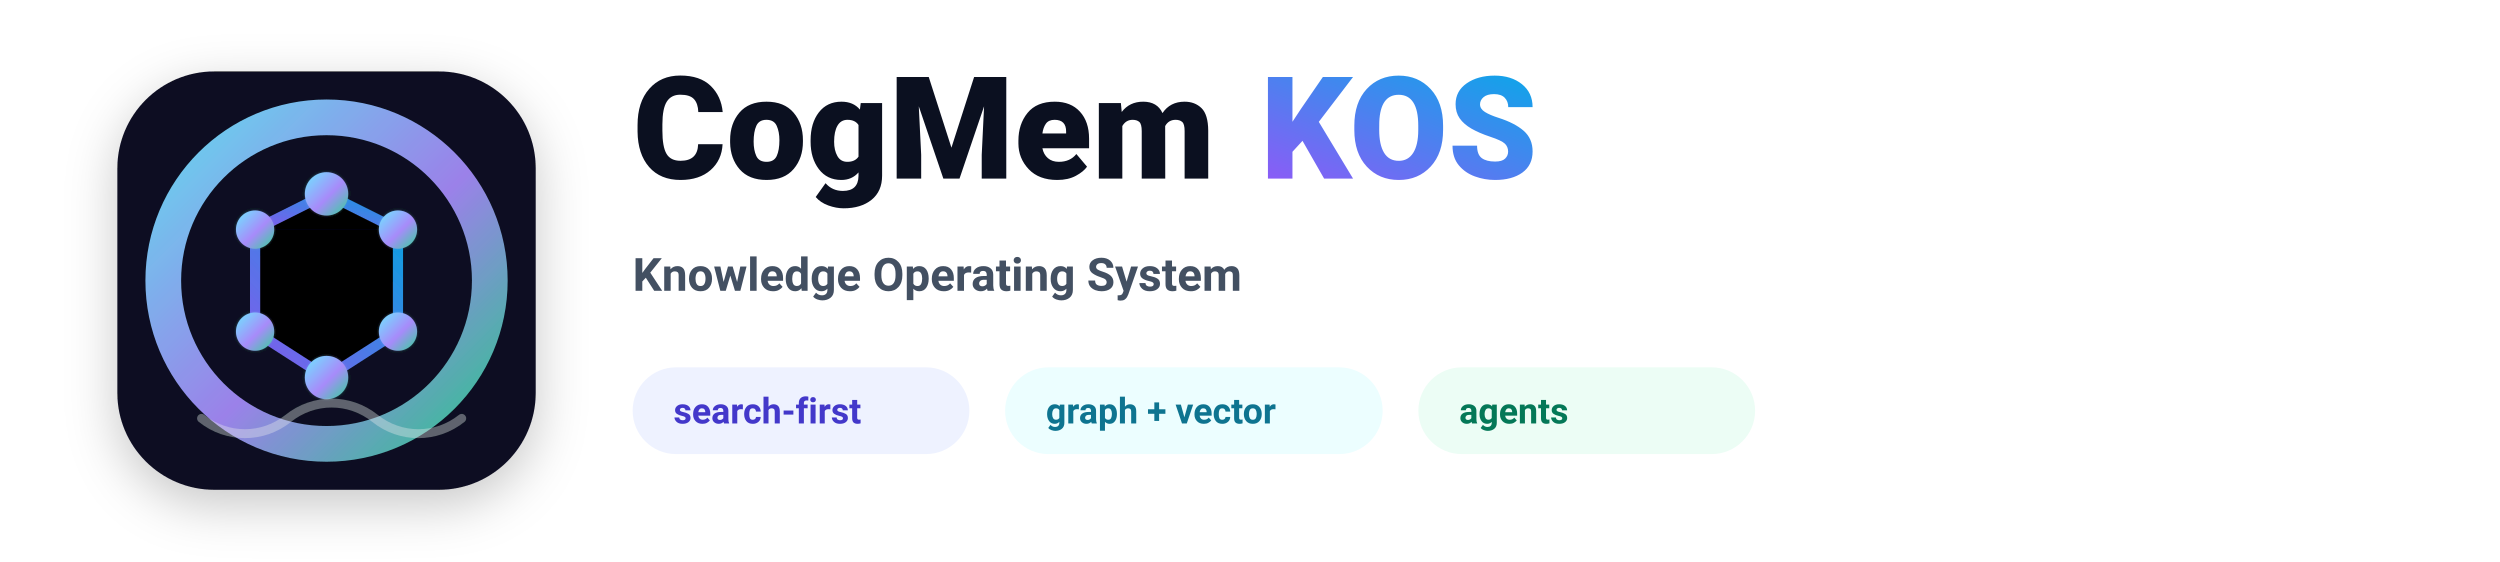
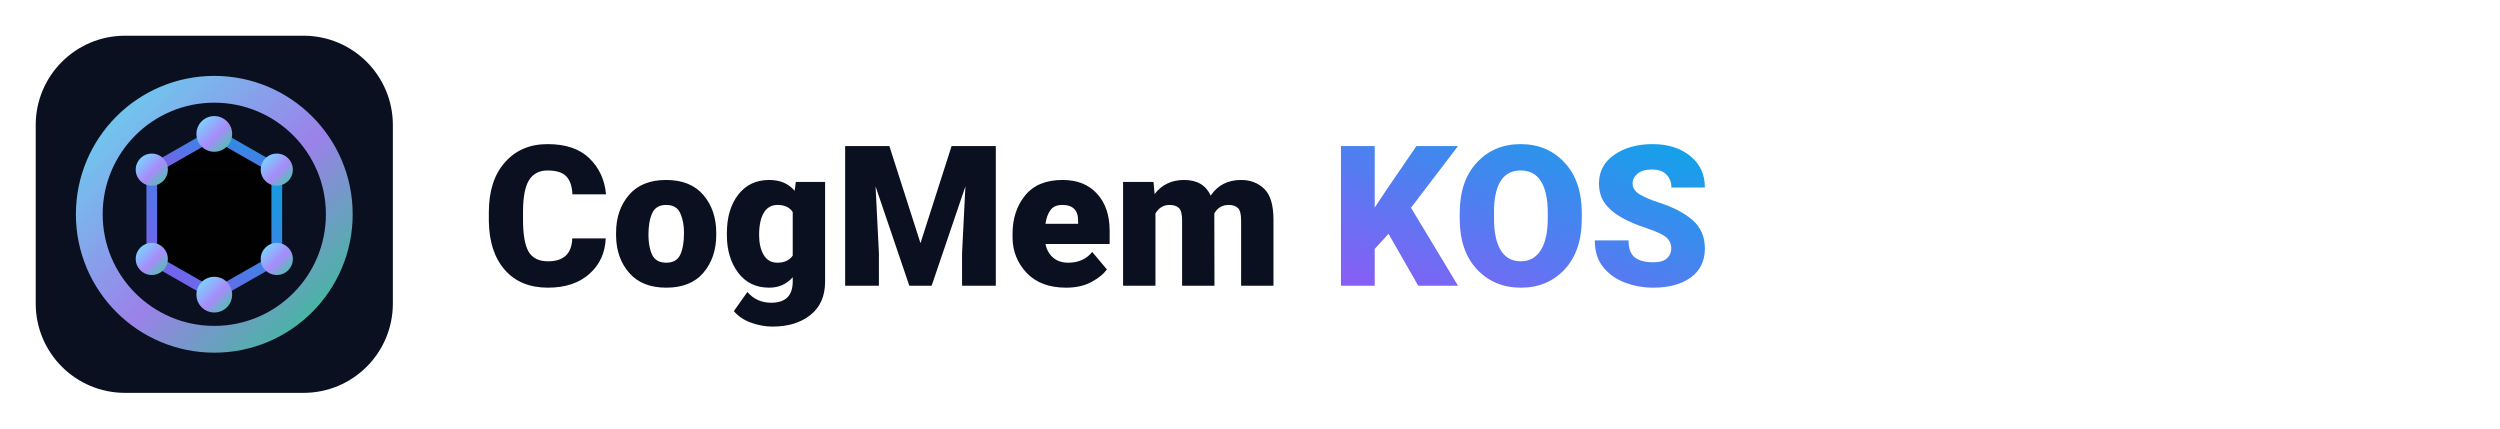
- <svg xmlns="http://www.w3.org/2000/svg" viewBox="0 0 980 220" role="img" aria-label="CogMem KOS logo">
+ <svg xmlns="http://www.w3.org/2000/svg" viewBox="0 0 280 48" role="img" aria-label="CogMem KOS logo">
  <defs>
    <linearGradient id="g1" x1="0" y1="0" x2="1" y2="1">
      <stop offset="0" stop-color="#6EE7FF" />
      <stop offset="0.55" stop-color="#A78BFA" />
      <stop offset="1" stop-color="#34D399" />
    </linearGradient>
    <linearGradient id="g2" x1="1" y1="0" x2="0" y2="1">
      <stop offset="0" stop-color="#0EA5E9" />
      <stop offset="1" stop-color="#8B5CF6" />
    </linearGradient>
-     <filter id="softShadow" x="-30%" y="-30%" width="160%" height="160%">
-       <feDropShadow dx="0" dy="6" stdDeviation="10" flood-color="#000" flood-opacity="0.22" />
-     </filter>
-     <filter id="innerGlow" x="-30%" y="-30%" width="160%" height="160%">
-       <feGaussianBlur in="SourceGraphic" stdDeviation="0.6" result="blur" />
-       <feColorMatrix in="blur" type="matrix" values="1 0 0 0 0                 0 1 0 0 0                 0 0 1 0 0                 0 0 0 0.45 0" result="glow" />
-       <feMerge>
-         <feMergeNode in="glow" />
-         <feMergeNode in="SourceGraphic" />
-       </feMerge>
-     </filter>
    <style>
-       .wordmark { font-family: ui-sans-serif, system-ui, -apple-system, Segoe UI, Roboto, Helvetica, Arial, "Apple Color Emoji","Segoe UI Emoji"; }
+       .wordmark { font-family: ui-sans-serif, system-ui, -apple-system, Segoe UI, Roboto, Helvetica, Arial, sans-serif; }
    </style>
  </defs>
-   <g transform="translate(46,28)" filter="url(#softShadow)">
-     <rect x="0" y="0" width="164" height="164" rx="38" fill="#0B1020" />
-     <path d="M82 18              a64 64 0 1 1 0 128              a64 64 0 1 1 0 -128" fill="none" stroke="url(#g1)" stroke-width="14" stroke-linecap="round" opacity="0.92" />
-     <g stroke="url(#g2)" stroke-width="4" stroke-linecap="round" stroke-linejoin="round" opacity="0.95">
-       <path d="M54 62 L82 48 L110 62" />
-       <path d="M54 62 L54 102 L82 120 L110 102 L110 62" />
-       <path d="M82 48 L82 120" />
+   <g transform="translate(4,4)">
+     <rect x="0" y="0" width="40" height="40" rx="10" fill="#0B1020" />
+     <path d="M20 6 a14 14 0 1 1 0 28 a14 14 0 1 1 0 -28" fill="none" stroke="url(#g1)" stroke-width="3" stroke-linecap="round" opacity="0.92" />
+     <g stroke="url(#g2)" stroke-width="1.2" stroke-linecap="round" stroke-linejoin="round" opacity="0.95">
+       <path d="M13 15 L20 11 L27 15" />
+       <path d="M13 15 L13 25 L20 29 L27 25 L27 15" />
+       <path d="M20 11 L20 29" />
    </g>
-     <g filter="url(#innerGlow)">
-       <circle cx="82" cy="48" r="8.5" fill="url(#g1)" />
-       <circle cx="54" cy="62" r="7.5" fill="url(#g1)" />
-       <circle cx="110" cy="62" r="7.5" fill="url(#g1)" />
-       <circle cx="54" cy="102" r="7.5" fill="url(#g1)" />
-       <circle cx="110" cy="102" r="7.5" fill="url(#g1)" />
-       <circle cx="82" cy="120" r="8.5" fill="url(#g1)" />
-     </g>
-     <g opacity="0.85">
-       <path d="M33 136                c10 8 24 8 34 0                c10 -8 24 -8 34 0                c10 8 24 8 34 0" fill="none" stroke="#E5E7EB" stroke-width="3.5" stroke-linecap="round" opacity="0.45" />
-     </g>
+     <circle cx="20" cy="11" r="2" fill="url(#g1)" />
+     <circle cx="13" cy="15" r="1.8" fill="url(#g1)" />
+     <circle cx="27" cy="15" r="1.8" fill="url(#g1)" />
+     <circle cx="13" cy="25" r="1.8" fill="url(#g1)" />
+     <circle cx="27" cy="25" r="1.8" fill="url(#g1)" />
+     <circle cx="20" cy="29" r="2" fill="url(#g1)" />
  </g>
-   <g class="wordmark" transform="translate(248,70)">
-     <text x="0" y="0" font-size="56" font-weight="800" fill="#0B1020">CogMem</text>
-     <text x="246" y="0" font-size="56" font-weight="800" fill="url(#g2)">KOS</text>
-     <text x="0" y="44" font-size="18" font-weight="600" fill="#334155" opacity="0.92">
-       Knowledge Operating System
-     </text>
-     <g transform="translate(0,74)">
-       <rect x="0" y="0" width="132" height="34" rx="17" fill="#EEF2FF" />
-       <text x="16" y="22" font-size="14" font-weight="700" fill="#4338CA">search-first</text>
-       <rect x="146" y="0" width="148" height="34" rx="17" fill="#ECFEFF" />
-       <text x="162" y="22" font-size="14" font-weight="700" fill="#0E7490">graph + vector</text>
-       <rect x="308" y="0" width="132" height="34" rx="17" fill="#ECFDF5" />
-       <text x="324" y="22" font-size="14" font-weight="700" fill="#047857">agents</text>
-     </g>
+   <g class="wordmark" transform="translate(54,32)">
+     <text x="0" y="0" font-size="22" font-weight="800" fill="#0B1020">CogMem</text>
+     <text x="95" y="0" font-size="22" font-weight="800" fill="url(#g2)">KOS</text>
  </g>
</svg>
